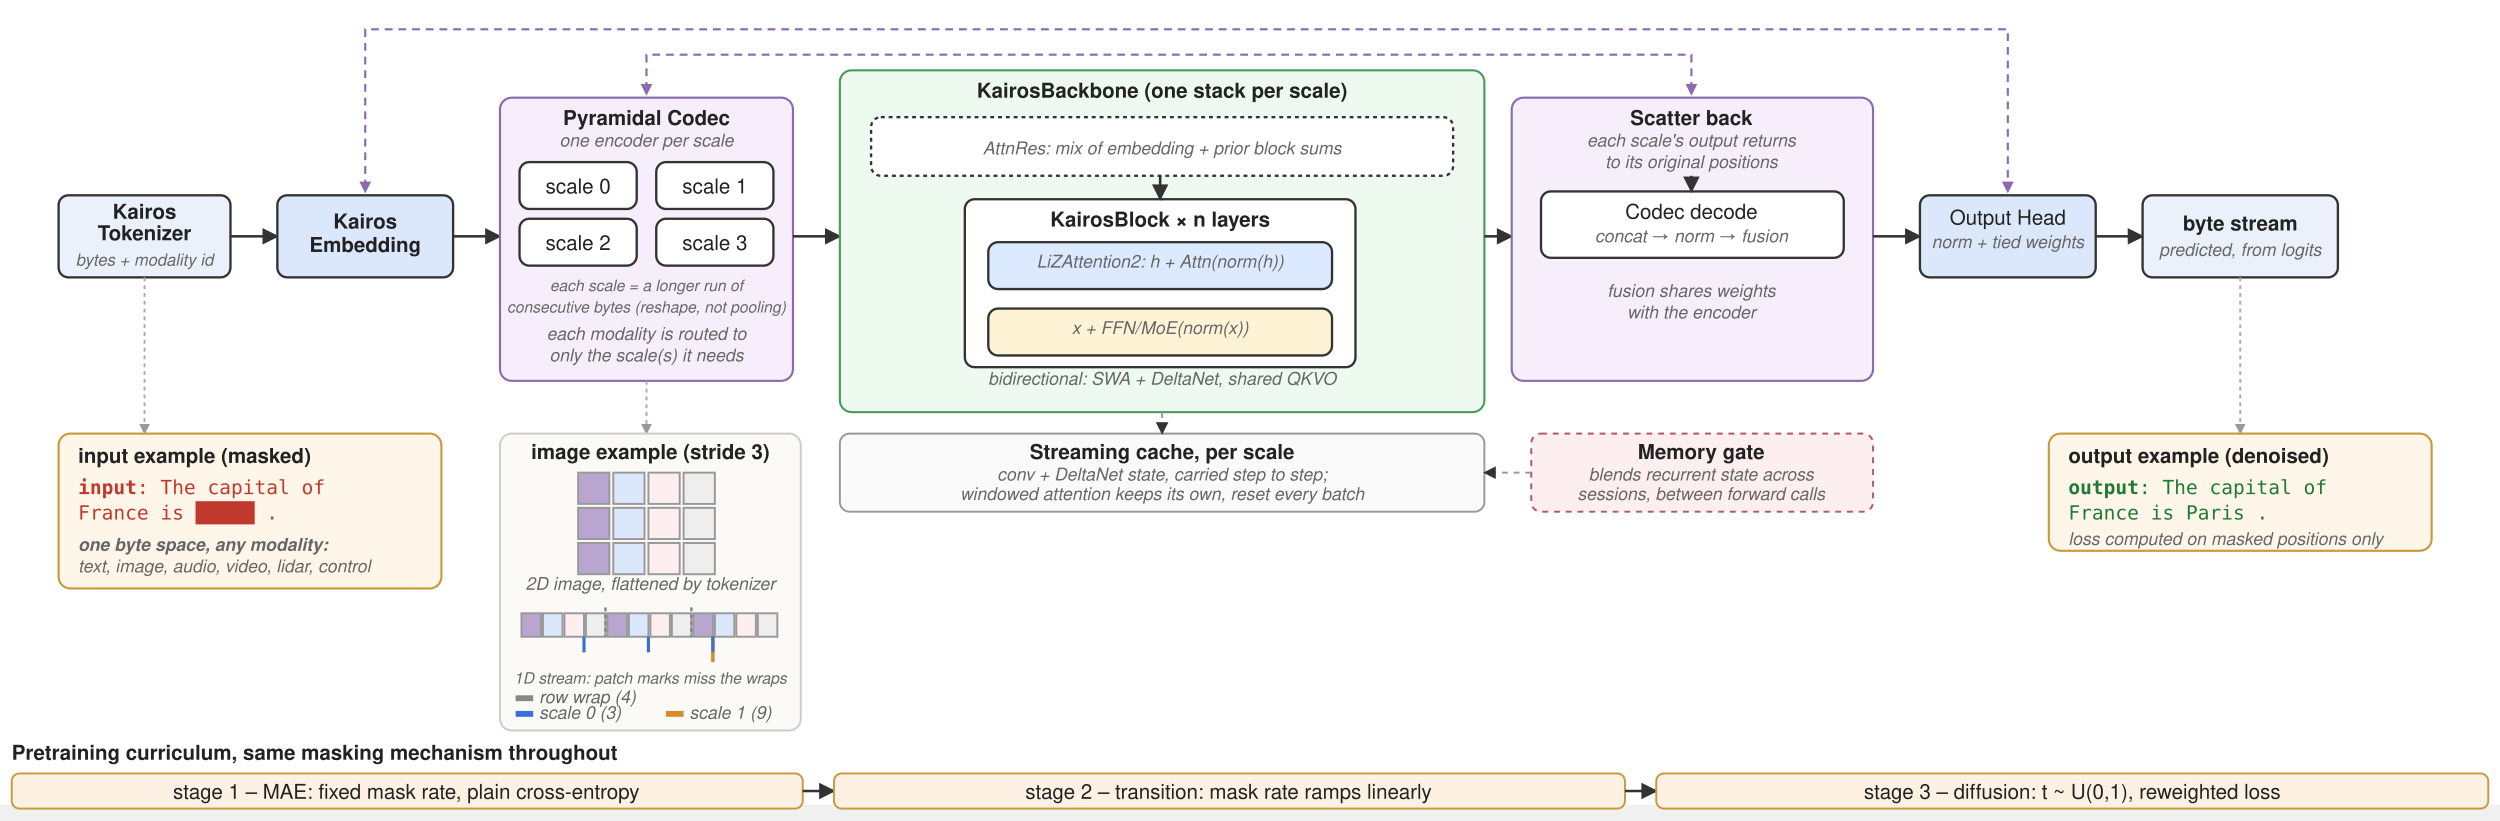
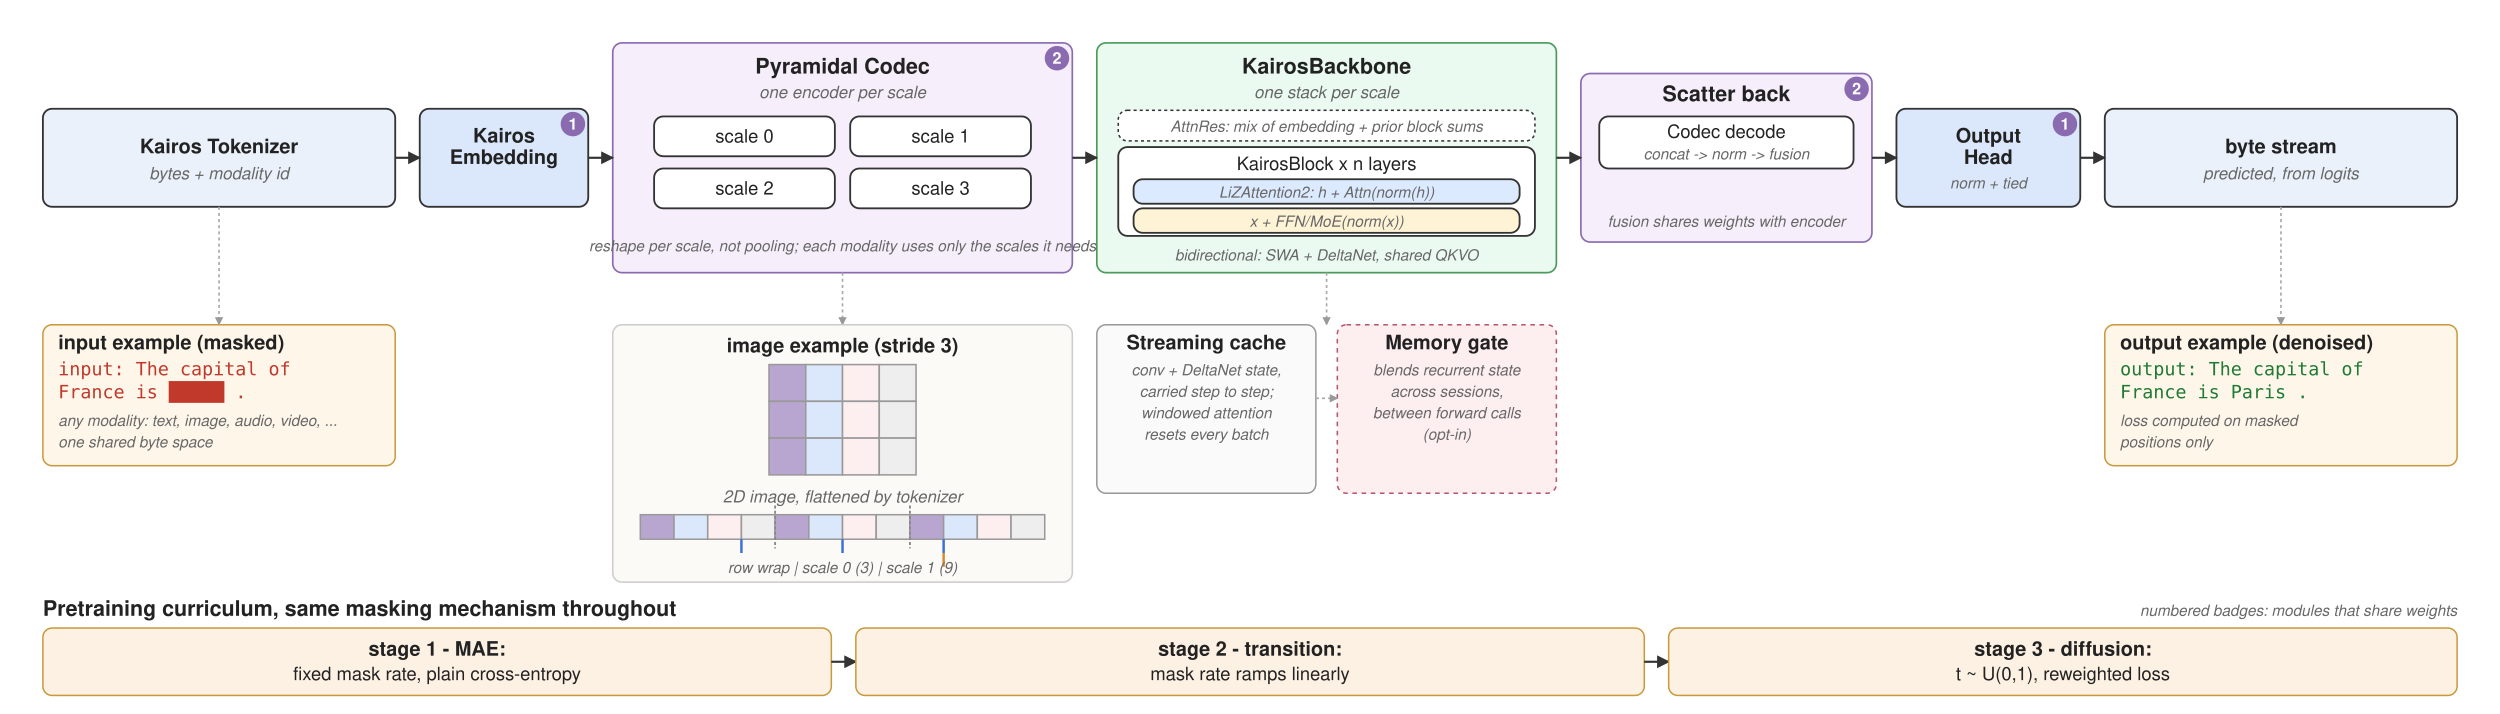
- <svg xmlns="http://www.w3.org/2000/svg" viewBox="0 -30 1280 420" font-family="Helvetica, Arial, sans-serif" version="1.1" id="svg90" width="1280" height="420">
-   <defs id="defs5">
-     <marker id="arrow" viewBox="0 0 10 10" refX="9" refY="5" markerWidth="6.5" markerHeight="6.5" orient="auto-start-reverse">
-       <path d="M 0,0 10,5 0,10 Z" fill="#333333" id="path1" />
+ <svg xmlns="http://www.w3.org/2000/svg" viewBox="0 0 1632 466" width="1632" height="466" font-family="Helvetica, Arial, sans-serif">
+   <defs>
+     <marker id="arrow" viewBox="0 0 10 10" refX="9" refY="5" markerWidth="6" markerHeight="6" orient="auto-start-reverse">
+       <path d="M0,0 10,5 0,10Z" fill="#333" />
    </marker>
-     <marker id="arrow-light" viewBox="0 0 10 10" refX="9" refY="5" markerWidth="5.5" markerHeight="5.5" orient="auto-start-reverse">
-       <path d="M 0,0 10,5 0,10 Z" fill="#999999" id="path2" />
+     <marker id="arrow-light" viewBox="0 0 10 10" refX="9" refY="5" markerWidth="5" markerHeight="5" orient="auto-start-reverse">
+       <path d="M0,0 10,5 0,10Z" fill="#999" />
    </marker>
-     <marker id="arrow-blue" viewBox="0 0 10 10" refX="9" refY="5" markerWidth="5" markerHeight="5" orient="auto-start-reverse">
-       <path d="M 0,0 10,5 0,10 Z" fill="#3a6fd8" id="path3" />
-     </marker>
-     <marker id="arrow-tied" viewBox="0 0 10 10" refX="5" refY="5" markerWidth="5.5" markerHeight="5.5" orient="auto">
-       <path d="M 0,0 10,5 0,10 Z" fill="#8a6bb0" id="path4" />
-     </marker>
-     <marker id="arrow-tied-rev" viewBox="0 0 10 10" refX="5" refY="5" markerWidth="5.5" markerHeight="5.5" orient="auto-start-reverse">
-       <path d="M 0,0 10,5 0,10 Z" fill="#8a6bb0" id="path5" />
-     </marker>
+     <style>
+ .t{font-size:14px;font-weight:700;fill:#222}
+ .b{font-size:13px;font-weight:700;fill:#222}
+ .r{font-size:12px;fill:#222}
+ .n{font-size:11px;font-style:italic;fill:#666}
+ .nn{font-size:10px;font-style:italic;fill:#666}
+ .m{font-size:12px;font-family:monospace;fill:#c0392b}
+ .c{font-size:12px;font-family:monospace;fill:#1e7a34}
+ .bd{font-size:10.5px;font-weight:700;fill:#fff}
+ .arr{stroke:#333;stroke-width:1.4;fill:none;marker-end:url(#arrow)}
+ .dl{stroke:#aaa;stroke-width:1.1;fill:none;stroke-dasharray:2,2;marker-end:url(#arrow-light)}
+ </style>
  </defs>
-   <style id="style5">
-     .box { stroke:#333; stroke-width:1.2; rx:5; }
-     .sub { font-size:10.5px; fill:#222; }
-     .note { font-size:9px; fill:#666; font-style:italic; }
-     .arr { stroke:#333; stroke-width:1.3; fill:none; marker-end:url(#arrow); }
-     .dashed { stroke:#999; stroke-width:1; fill:none; stroke-dasharray:3,3; marker-end:url(#arrow); }
-     .dashed-light { stroke:#aaa; stroke-width:1; fill:none; stroke-dasharray:2,2; marker-end:url(#arrow-light); }
-     .group-label { font-size:10.5px; font-weight:700; fill:#222; }
-     .mask { fill:#c0392b; font-family:monospace; font-size:10px; }
-     .clean { fill:#1e7a34; font-family:monospace; font-size:10px; }
-   </style>
-   <rect x="0" y="-30" width="1280" height="412" fill="#ffffff" id="rect5" style="display:inline" />
-   <path d="M 331,16 V -2 h 535 v 18" fill="none" stroke="#8a6bb0" stroke-width="1.1" stroke-dasharray="4, 3" marker-start="url(#arrow-tied-rev)" marker-end="url(#arrow-tied)" id="path6" />
-   <path d="m 187,66 v -81 h 841 v 81" fill="none" stroke="#8a6bb0" stroke-width="1.1" stroke-dasharray="4, 3" marker-start="url(#arrow-tied-rev)" marker-end="url(#arrow-tied)" id="path7" />
-   <rect class="box" x="30" y="70" width="88" height="42" fill="#eaf1fb" id="rect7" />
-   <text x="74" y="82" class="sub" text-anchor="middle" font-weight="700" id="text8">Kairos</text>
-   <text x="74" y="93" class="sub" text-anchor="middle" font-weight="700" id="text8b">Tokenizer</text>
-   <text x="74" y="106" class="note" style="font-size:8.5px" text-anchor="middle" id="text9">bytes + modality id</text>
-   <path class="arr" d="m 118,91 h 24" id="path9" />
-   <rect class="box" x="142" y="70" width="90" height="42" fill="#dbe7fb" id="rect9" />
-   <text x="187" y="87" class="sub" text-anchor="middle" font-weight="700" id="text10">Kairos</text>
-   <text x="187" y="99" class="sub" text-anchor="middle" font-weight="700" id="text11">Embedding</text>
-   <path class="arr" d="m 232,91 h 24" id="path11" />
-   <rect x="256" y="20" width="150" height="145" rx="6" fill="#f6effb" stroke="#8a6bb0" stroke-width="1.1" id="rect11" />
-   <text x="331" y="34" class="group-label" text-anchor="middle" id="text12">Pyramidal Codec</text>
-   <text x="331" y="45" class="note" text-anchor="middle" id="text13">one encoder per scale</text>
-   <rect class="box" x="266" y="53" width="60" height="24" fill="#ffffff" id="rect13" />
-   <text x="296" y="69" class="sub" text-anchor="middle" font-size="9.5" id="text14">scale 0</text>
-   <rect class="box" x="336" y="53" width="60" height="24" fill="#ffffff" id="rect14" />
-   <text x="366" y="69" class="sub" text-anchor="middle" font-size="9.5" id="text15">scale 1</text>
-   <rect class="box" x="266" y="82" width="60" height="24" fill="#ffffff" id="rect15" />
-   <text x="296" y="98" class="sub" text-anchor="middle" font-size="9.5" id="text16">scale 2</text>
-   <rect class="box" x="336" y="82" width="60" height="24" fill="#ffffff" id="rect16" />
-   <text x="366" y="98" class="sub" text-anchor="middle" font-size="9.5" id="text17">scale 3</text>
-   <text x="331" y="119" class="note" text-anchor="middle" id="text18" style="font-size:8px">each scale = a longer run of</text>
-   <text x="331" y="130" class="note" text-anchor="middle" id="text19" style="font-size:8px">consecutive bytes (reshape, not pooling)</text>
-   <text x="331" y="144" class="note" text-anchor="middle" id="text20">each modality is routed to</text>
-   <text x="331" y="155" class="note" text-anchor="middle" id="text21">only the scale(s) it needs</text>
-   <path class="arr" d="m 406,91 h 24" id="path21" />
-   <rect x="430" y="6" width="330" height="175" rx="6" fill="#eefaf0" stroke="#4c9a5c" stroke-width="1.1" id="rect21" />
-   <text x="595" y="20" class="group-label" text-anchor="middle" font-size="10" id="text22">KairosBackbone (one stack per scale)</text>
-   <rect class="box" x="446" y="30" width="298" height="30" fill="#ffffff" stroke-dasharray="2, 2" id="rect22" />
-   <text x="595" y="49" class="note" text-anchor="middle" font-size="9" id="text23">AttnRes: mix of embedding + prior block sums</text>
-   <rect class="box" x="494" y="72" width="200" height="86" fill="#ffffff" id="rect23" />
-   <text x="594" y="86" class="sub" text-anchor="middle" font-weight="700" font-size="10" id="text24">KairosBlock × n layers</text>
-   <rect class="box" x="506" y="94" width="176" height="24" fill="#dceaff" id="rect24" />
-   <text x="594" y="107" class="note" text-anchor="middle" font-size="8.5" font-style="normal" id="text25">LiZAttention2: h + Attn(norm(h))</text>
-   <rect class="box" x="506" y="128" width="176" height="24" fill="#fff3d6" id="rect25" />
-   <text x="594" y="141" class="note" text-anchor="middle" font-size="9" font-style="normal" id="text26">x + FFN/MoE(norm(x))</text>
-   <path class="arr" d="M 594,60 V 72" id="path26" />
-   <text x="595" y="167" class="note" text-anchor="middle" font-size="8.5" id="text27">bidirectional: SWA + DeltaNet, shared QKVO</text>
-   <path class="arr" d="m 760,91 h 14" id="path27" />
-   <rect x="774" y="20" width="185" height="145" rx="6" fill="#f6effb" stroke="#8a6bb0" stroke-width="1.1" id="rect27" />
-   <text x="866" y="34" class="group-label" text-anchor="middle" id="text28">Scatter back</text>
-   <text x="866" y="45" class="note" text-anchor="middle" id="text29">each scale's output returns</text>
-   <text x="866" y="56" class="note" text-anchor="middle" id="text30">to its original positions</text>
-   <rect class="box" x="789" y="68" width="155" height="34" fill="#ffffff" id="rect30" />
-   <text x="866" y="82" class="sub" text-anchor="middle" font-size="9.5" id="text31">Codec decode</text>
-   <text x="866" y="94" class="note" text-anchor="middle" id="text32">concat → norm → fusion</text>
-   <path class="arr" d="m 866,60 v 8" id="path32" />
-   <text x="866" y="122" class="note" text-anchor="middle" id="text33">fusion shares weights</text>
-   <text x="866" y="133" class="note" text-anchor="middle" id="text34">with the encoder</text>
-   <path class="arr" d="m 959,91 h 24" id="path34" />
-   <rect class="box" x="983" y="70" width="90" height="42" fill="#dbe7fb" id="rect34" />
-   <text x="1028" y="85" class="sub" text-anchor="middle" font-size="9.5" id="text35">Output Head</text>
-   <text x="1028" y="97" class="note" text-anchor="middle" font-size="8" id="text36">norm + tied weights</text>
-   <path class="arr" d="m 1073,91 h 24" id="path36" />
-   <rect class="box" x="1097" y="70" width="100" height="42" fill="#eaf1fb" id="rect36" />
-   <text x="1147" y="88" class="sub" text-anchor="middle" font-weight="700" id="text37">byte stream</text>
-   <text x="1147" y="101" class="note" text-anchor="middle" font-size="8.5" id="text38">predicted, from logits</text>
-   <rect x="430" y="192" width="330" height="40" rx="5" fill="#fafafa" stroke="#999999" stroke-width="1" id="rect38" />
-   <text x="595" y="205" class="sub" text-anchor="middle" font-weight="700" font-size="9.5" id="text39">Streaming cache, per scale</text>
-   <text x="595" y="216" class="note" text-anchor="middle" id="text40">conv + DeltaNet state, carried step to step;</text>
-   <text x="595" y="226" class="note" text-anchor="middle" id="text41">windowed attention keeps its own, reset every batch</text>
-   <path class="dashed" d="m 595,181 v 11" id="path41" />
-   <rect x="784" y="192" width="175" height="40" rx="5" fill="#fdeef0" stroke="#b5566b" stroke-width="1" stroke-dasharray="3, 3" id="rect41" />
-   <text x="871" y="205" class="sub" text-anchor="middle" font-weight="700" font-size="9.5" id="text42">Memory gate</text>
-   <text x="871" y="216" class="note" text-anchor="middle" id="text43">blends recurrent state across</text>
-   <text x="871" y="226" class="note" text-anchor="middle" id="text44">sessions, between forward calls</text>
-   <path class="dashed" d="M 784,212 H 760" id="path44" />
-   <path class="dashed-light" d="m 74,112 v 80" id="path45" />
-   <rect x="30" y="192" width="196" height="79.289" rx="6" fill="#fff6ea" stroke="#c99a3d" stroke-width="1.1" id="rect45" />
-   <text x="40" y="207" class="sub" font-weight="700" font-size="9.5" id="text45">input example (masked)</text>
-   <text x="40" y="223" class="mask" font-size="9.5" id="text46">
-     <tspan font-weight="700" id="tspan45">input</tspan>: The capital of</text>
-   <text x="40" y="236" class="mask" font-size="9.5" id="text47">France is █████ .</text>
-   <text x="40" y="252" class="note" font-size="8" font-weight="700" font-style="normal" id="text49">one byte space, any modality:</text>
-   <text x="40" y="263" class="note" font-size="7.5" id="text50">text, image, audio, video, lidar, control</text>
-   <path class="dashed-light" d="m 1147,112 v 80" id="path50" />
-   <rect x="1049" y="192" width="196" height="60" rx="6" fill="#fff6ea" stroke="#c99a3d" stroke-width="1.1" id="rect50" />
-   <text x="1059" y="207" class="sub" font-weight="700" font-size="9.5" id="text51">output example (denoised)</text>
-   <text x="1059" y="223" class="clean" font-size="9.5" id="text52">
-     <tspan font-weight="700" id="tspan51">output</tspan>: The capital of</text>
-   <text x="1059" y="236" class="clean" font-size="9.5" id="text53">France is Paris .</text>
-   <text x="1059" y="249" class="note" font-size="8" id="text54">loss computed on masked positions only</text>
-   <path class="dashed-light" d="m 331,165 v 27" id="path54" />
-   <rect x="256" y="192" width="154" height="152" rx="6" fill="#fbfaf7" stroke="#cccccc" stroke-width="1" id="rect54" />
-   <text x="333" y="205" class="sub" text-anchor="middle" font-weight="700" font-size="9" id="text55">image example (stride 3)</text>
-   <g id="g66" transform="translate(24)">
-     <rect x="272" y="212" width="16" height="16" fill="#eee" stroke="#999999" id="rect55" style="fill:#b9a6d0;fill-opacity:1" />
-     <rect x="290" y="212" width="16" height="16" fill="#eee" stroke="#999999" id="rect56" style="fill:#dbe7fb;fill-opacity:1" />
-     <rect x="308" y="212" width="16" height="16" fill="#eee" stroke="#999999" id="rect57" style="fill:#fdeef0;fill-opacity:1" />
-     <rect x="326" y="212" width="16" height="16" fill="#eeeeee" stroke="#999999" id="rect58" />
-     <rect x="272" y="230" width="16" height="16" fill="#eee" stroke="#999999" id="rect59" style="fill:#b9a6d0;fill-opacity:1" />
-     <rect x="290" y="230" width="16" height="16" fill="#eee" stroke="#999999" id="rect60" style="fill:#dbe7fb;fill-opacity:1" />
-     <rect x="308" y="230" width="16" height="16" fill="#eee" stroke="#999999" id="rect61" style="fill:#fdeef0;fill-opacity:1" />
-     <rect x="326" y="230" width="16" height="16" fill="#eeeeee" stroke="#999999" id="rect62" />
-     <rect x="272" y="248" width="16" height="16" fill="#eee" stroke="#999999" id="rect63" style="fill:#b9a6d0;fill-opacity:1" />
-     <rect x="290" y="248" width="16" height="16" fill="#eee" stroke="#999999" id="rect64" style="fill:#dbe7fb;fill-opacity:1" />
-     <rect x="308" y="248" width="16" height="16" fill="#eee" stroke="#999999" id="rect65" style="fill:#fdeef0;fill-opacity:1" />
-     <rect x="326" y="248" width="16" height="16" fill="#eeeeee" stroke="#999999" id="rect66" />
-   </g>
-   <text x="333" y="272" class="note" text-anchor="middle" font-size="7.5" id="text66">2D image, flattened by tokenizer</text>
-   <g id="g83" transform="translate(24)">
-     <rect x="243" y="284" width="10" height="12" fill="#eee" stroke="#999999" id="rect67" style="fill:#b9a6d0;fill-opacity:1" />
-     <rect x="254" y="284" width="10" height="12" fill="#eee" stroke="#999999" id="rect68" style="fill:#dbe7fb;fill-opacity:1" />
-     <rect x="265" y="284" width="10" height="12" fill="#eee" stroke="#999999" id="rect69" style="fill:#fdeef0;fill-opacity:1" />
-     <rect x="276" y="284" width="10" height="12" fill="#eeeeee" stroke="#999999" id="rect70" />
-     <rect x="287" y="284" width="10" height="12" fill="#eee" stroke="#999999" id="rect71" style="fill:#b9a6d0;fill-opacity:1" />
-     <rect x="298" y="284" width="10" height="12" fill="#eee" stroke="#999999" id="rect72" style="fill:#dbe7fb;fill-opacity:1" />
-     <rect x="309" y="284" width="10" height="12" fill="#eee" stroke="#999999" id="rect73" style="fill:#fdeef0;fill-opacity:1" />
-     <rect x="320" y="284" width="10" height="12" fill="#eeeeee" stroke="#999999" id="rect74" />
-     <rect x="331" y="284" width="10" height="12" fill="#eee" stroke="#999999" id="rect75" style="fill:#b9a6d0;fill-opacity:1" />
-     <rect x="342" y="284" width="10" height="12" fill="#eee" stroke="#999999" id="rect76" style="fill:#dbe7fb;fill-opacity:1" />
-     <rect x="353" y="284" width="10" height="12" fill="#eee" stroke="#999999" id="rect77" style="fill:#fdeef0;fill-opacity:1" />
-     <rect x="364" y="284" width="10" height="12" fill="#eeeeee" stroke="#999999" id="rect78" />
-     <path d="m 286,281 v 15" stroke="#888888" stroke-width="1.3" stroke-dasharray="2, 1.5" id="path78" />
-     <path d="m 330,281 v 15" stroke="#888888" stroke-width="1.3" stroke-dasharray="2, 1.5" id="path79" />
-     <path d="m 275,296 v 8" stroke="#3a6fd8" stroke-width="1.6" id="path80" />
-     <path d="m 308,296 v 8" stroke="#3a6fd8" stroke-width="1.6" id="path81" />
-     <path d="m 341,296 v 13" stroke="#d88a2a" stroke-width="1.8" id="path83" />
-     <path d="m 341,295.767 v 8" stroke="#3a6fd8" stroke-width="1.6" id="path82" />
-   </g>
-   <text x="333" y="320" class="note" text-anchor="middle" font-size="7.5" id="text83" style="font-size:8px">1D stream: patch marks miss the wraps</text>
-   <rect x="264" y="326" width="9" height="3" fill="#888888" id="rect83" />
-   <text x="276" y="330" class="note" text-anchor="start" font-size="7" id="text84">row wrap (4)</text>
-   <rect x="264" y="334" width="9" height="3" fill="#3a6fd8" id="rect84" />
-   <text x="276" y="338" class="note" text-anchor="start" font-size="7" id="text85">scale 0 (3)</text>
-   <rect x="341" y="334" width="9" height="3" fill="#d88a2a" id="rect85" />
-   <text x="353" y="338" class="note" text-anchor="start" font-size="7" id="text86">scale 1 (9)</text>
-   <text x="6" y="359" class="sub" font-weight="700" font-size="9.5" id="text87">Pretraining curriculum, same masking mechanism throughout</text>
-   <rect x="6" y="366" width="405" height="18" rx="4" fill="#fdf1e3" stroke="#c99a3d" stroke-width="1" id="rect87" />
-   <text x="208" y="379" class="sub" text-anchor="middle" font-size="9" id="text88">stage 1 – MAE: fixed mask rate, plain cross-entropy</text>
-   <path class="arr" d="m 411,375 h 16" id="path88" />
-   <rect x="427" y="366" width="405" height="18" rx="4" fill="#fdf1e3" stroke="#c99a3d" stroke-width="1" id="rect88" />
-   <text x="629" y="379" class="sub" text-anchor="middle" font-size="9" id="text89">stage 2 – transition: mask rate ramps linearly</text>
-   <path class="arr" d="m 832,375 h 16" id="path89" />
-   <rect x="848" y="366" width="426" height="18" rx="4" fill="#fdf1e3" stroke="#c99a3d" stroke-width="1" id="rect89" />
-   <text x="1061" y="379" class="sub" text-anchor="middle" font-size="9" id="text90">stage 3 – diffusion: t ~ U(0,1), reweighted loss</text>
+   <rect width="1632" height="500" fill="#fff" />
+   <rect x="28.0" y="71.0" width="230.0" height="64.0" rx="6" fill="#eaf1fb" stroke="#333" stroke-width="1.2" />
+   <text x="143.0" y="100.0" class="b" text-anchor="middle">Kairos Tokenizer</text>
+   <text x="143.0" y="117.0" class="n" text-anchor="middle">bytes + modality id</text>
+   <rect x="274.0" y="71.0" width="110.0" height="64.0" rx="6" fill="#dbe7fb" stroke="#333" stroke-width="1.2" />
+   <text x="329.0" y="93.0" class="b" text-anchor="middle">Kairos</text>
+   <text x="329.0" y="107.0" class="b" text-anchor="middle">Embedding</text>
+   <circle cx="374.0" cy="81.0" r="8" fill="#8a6bb0" />
+   <text x="374.0" y="84.6" class="bd" text-anchor="middle">1</text>
+   <rect x="400.0" y="28.0" width="300.0" height="150.0" rx="6" fill="#f6effb" stroke="#8a6bb0" stroke-width="1.1" />
+   <text x="550.0" y="48.0" class="t" text-anchor="middle">Pyramidal Codec</text>
+   <text x="550.0" y="64.0" class="n" text-anchor="middle">one encoder per scale</text>
+   <circle cx="690.0" cy="38.0" r="8" fill="#8a6bb0" />
+   <text x="690.0" y="41.6" class="bd" text-anchor="middle">2</text>
+   <rect x="427.0" y="76.0" width="118.0" height="26.0" rx="6" fill="#fff" stroke="#333" stroke-width="1.2" />
+   <text x="486.0" y="93.0" class="r" text-anchor="middle">scale 0</text>
+   <rect x="555.0" y="76.0" width="118.0" height="26.0" rx="6" fill="#fff" stroke="#333" stroke-width="1.2" />
+   <text x="614.0" y="93.0" class="r" text-anchor="middle">scale 1</text>
+   <rect x="427.0" y="110.0" width="118.0" height="26.0" rx="6" fill="#fff" stroke="#333" stroke-width="1.2" />
+   <text x="486.0" y="127.0" class="r" text-anchor="middle">scale 2</text>
+   <rect x="555.0" y="110.0" width="118.0" height="26.0" rx="6" fill="#fff" stroke="#333" stroke-width="1.2" />
+   <text x="614.0" y="127.0" class="r" text-anchor="middle">scale 3</text>
+   <text x="550.0" y="164.0" class="nn" text-anchor="middle">reshape per scale, not pooling; each modality uses only the scales it needs</text>
+   <rect x="716.0" y="28.0" width="300.0" height="150.0" rx="6" fill="#eafaf0" stroke="#4c9a5c" stroke-width="1.1" />
+   <text x="866.0" y="48.0" class="t" text-anchor="middle">KairosBackbone</text>
+   <text x="866.0" y="64.0" class="n" text-anchor="middle">one stack per scale</text>
+   <rect x="730.0" y="72.0" width="272.0" height="20.0" rx="6" fill="#fff" stroke="#333" stroke-width="1" stroke-dasharray="2,2" />
+   <text x="866.0" y="86.0" class="nn" text-anchor="middle">AttnRes: mix of embedding + prior block sums</text>
+   <rect x="730.0" y="96.0" width="272.0" height="58.0" rx="6" fill="#fff" stroke="#333" stroke-width="1.2" />
+   <text x="866.0" y="111.0" class="r" text-anchor="middle">KairosBlock x n layers</text>
+   <rect x="740.0" y="117.0" width="252.0" height="16.0" rx="6" fill="#dceaff" stroke="#333" stroke-width="1.2" />
+   <text x="866.0" y="129.0" class="nn" text-anchor="middle">LiZAttention2: h + Attn(norm(h))</text>
+   <rect x="740.0" y="136.0" width="252.0" height="16.0" rx="6" fill="#fff3d6" stroke="#333" stroke-width="1.2" />
+   <text x="866.0" y="148.0" class="nn" text-anchor="middle">x + FFN/MoE(norm(x))</text>
+   <text x="866.0" y="170.0" class="nn" text-anchor="middle">bidirectional: SWA + DeltaNet, shared QKVO</text>
+   <rect x="1032.0" y="48.0" width="190.0" height="110.0" rx="6" fill="#f6effb" stroke="#8a6bb0" stroke-width="1.1" />
+   <text x="1127.0" y="66.0" class="t" text-anchor="middle">Scatter back</text>
+   <circle cx="1212.0" cy="58.0" r="8" fill="#8a6bb0" />
+   <text x="1212.0" y="61.6" class="bd" text-anchor="middle">2</text>
+   <rect x="1044.0" y="76.0" width="166.0" height="34.0" rx="6" fill="#fff" stroke="#333" stroke-width="1.2" />
+   <text x="1127.0" y="90.0" class="r" text-anchor="middle">Codec decode</text>
+   <text x="1127.0" y="104.0" class="nn" text-anchor="middle">concat -&gt; norm -&gt; fusion</text>
+   <text x="1127.0" y="148.0" class="nn" text-anchor="middle">fusion shares weights with encoder</text>
+   <rect x="1238.0" y="71.0" width="120.0" height="64.0" rx="6" fill="#dbe7fb" stroke="#333" stroke-width="1.2" />
+   <text x="1298.0" y="93.0" class="b" text-anchor="middle">Output</text>
+   <text x="1298.0" y="107.0" class="b" text-anchor="middle">Head</text>
+   <text x="1298.0" y="123.0" class="nn" text-anchor="middle">norm + tied</text>
+   <circle cx="1348.0" cy="81.0" r="8" fill="#8a6bb0" />
+   <text x="1348.0" y="84.6" class="bd" text-anchor="middle">1</text>
+   <rect x="1374.0" y="71.0" width="230.0" height="64.0" rx="6" fill="#eaf1fb" stroke="#333" stroke-width="1.2" />
+   <text x="1489.0" y="100.0" class="b" text-anchor="middle">byte stream</text>
+   <text x="1489.0" y="117.0" class="n" text-anchor="middle">predicted, from logits</text>
+   <path class="arr" d="M258.0,103.0 H274.0" />
+   <path class="arr" d="M384.0,103.0 H400.0" />
+   <path class="arr" d="M700.0,103.0 H716.0" />
+   <path class="arr" d="M1016.0,103.0 H1032.0" />
+   <path class="arr" d="M1222.0,103.0 H1238.0" />
+   <path class="arr" d="M1358.0,103.0 H1374.0" />
+   <path class="dl" d="M143.0,135.0 V212.0" />
+   <rect x="28.0" y="212.0" width="230.0" height="92.0" rx="6" fill="#fff6ea" stroke="#c99a3d" stroke-width="1" />
+   <text x="38.0" y="228.0" class="b" text-anchor="start">input example (masked)</text>
+   <text x="38.0" y="245.0" class="m" text-anchor="start">input: The capital of</text>
+   <text x="38.0" y="260.0" class="m" text-anchor="start">France is █████ .</text>
+   <text x="38.0" y="278.0" class="nn" text-anchor="start">any modality: text, image, audio, video, ...</text>
+   <text x="38.0" y="292.0" class="nn" text-anchor="start">one shared byte space</text>
+   <path class="dl" d="M550.0,178.0 V212.0" />
+   <rect x="400.0" y="212.0" width="300.0" height="168.0" rx="6" fill="#fbfaf7" stroke="#ccc" stroke-width="1" />
+   <text x="550.0" y="230.0" class="b" text-anchor="middle">image example (stride 3)</text>
+   <rect x="502.0" y="238.0" width="24.0" height="24.0" rx="0" fill="#b9a6d0" stroke="#999" stroke-width="1" />
+   <rect x="526.0" y="238.0" width="24.0" height="24.0" rx="0" fill="#dbe7fb" stroke="#999" stroke-width="1" />
+   <rect x="550.0" y="238.0" width="24.0" height="24.0" rx="0" fill="#fdeef0" stroke="#999" stroke-width="1" />
+   <rect x="574.0" y="238.0" width="24.0" height="24.0" rx="0" fill="#eee" stroke="#999" stroke-width="1" />
+   <rect x="502.0" y="262.0" width="24.0" height="24.0" rx="0" fill="#b9a6d0" stroke="#999" stroke-width="1" />
+   <rect x="526.0" y="262.0" width="24.0" height="24.0" rx="0" fill="#dbe7fb" stroke="#999" stroke-width="1" />
+   <rect x="550.0" y="262.0" width="24.0" height="24.0" rx="0" fill="#fdeef0" stroke="#999" stroke-width="1" />
+   <rect x="574.0" y="262.0" width="24.0" height="24.0" rx="0" fill="#eee" stroke="#999" stroke-width="1" />
+   <rect x="502.0" y="286.0" width="24.0" height="24.0" rx="0" fill="#b9a6d0" stroke="#999" stroke-width="1" />
+   <rect x="526.0" y="286.0" width="24.0" height="24.0" rx="0" fill="#dbe7fb" stroke="#999" stroke-width="1" />
+   <rect x="550.0" y="286.0" width="24.0" height="24.0" rx="0" fill="#fdeef0" stroke="#999" stroke-width="1" />
+   <rect x="574.0" y="286.0" width="24.0" height="24.0" rx="0" fill="#eee" stroke="#999" stroke-width="1" />
+   <text x="550.0" y="328.0" class="n" text-anchor="middle">2D image, flattened by tokenizer</text>
+   <rect x="418.0" y="336.0" width="22.0" height="16.0" rx="0" fill="#b9a6d0" stroke="#999" stroke-width="1" />
+   <rect x="440.0" y="336.0" width="22.0" height="16.0" rx="0" fill="#dbe7fb" stroke="#999" stroke-width="1" />
+   <rect x="462.0" y="336.0" width="22.0" height="16.0" rx="0" fill="#fdeef0" stroke="#999" stroke-width="1" />
+   <rect x="484.0" y="336.0" width="22.0" height="16.0" rx="0" fill="#eee" stroke="#999" stroke-width="1" />
+   <rect x="506.0" y="336.0" width="22.0" height="16.0" rx="0" fill="#b9a6d0" stroke="#999" stroke-width="1" />
+   <rect x="528.0" y="336.0" width="22.0" height="16.0" rx="0" fill="#dbe7fb" stroke="#999" stroke-width="1" />
+   <rect x="550.0" y="336.0" width="22.0" height="16.0" rx="0" fill="#fdeef0" stroke="#999" stroke-width="1" />
+   <rect x="572.0" y="336.0" width="22.0" height="16.0" rx="0" fill="#eee" stroke="#999" stroke-width="1" />
+   <rect x="594.0" y="336.0" width="22.0" height="16.0" rx="0" fill="#b9a6d0" stroke="#999" stroke-width="1" />
+   <rect x="616.0" y="336.0" width="22.0" height="16.0" rx="0" fill="#dbe7fb" stroke="#999" stroke-width="1" />
+   <rect x="638.0" y="336.0" width="22.0" height="16.0" rx="0" fill="#fdeef0" stroke="#999" stroke-width="1" />
+   <rect x="660.0" y="336.0" width="22.0" height="16.0" rx="0" fill="#eee" stroke="#999" stroke-width="1" />
+   <path d="M506.0,330.0 V358.0" stroke="#888" stroke-width="1.2" stroke-dasharray="2,1.4" fill="none" />
+   <path d="M594.0,330.0 V358.0" stroke="#888" stroke-width="1.2" stroke-dasharray="2,1.4" fill="none" />
+   <path d="M484.0,352.0 V361.0" stroke="#3a6fd8" stroke-width="1.6" fill="none" />
+   <path d="M550.0,352.0 V361.0" stroke="#3a6fd8" stroke-width="1.6" fill="none" />
+   <path d="M616.0,352.0 V361.0" stroke="#3a6fd8" stroke-width="1.6" fill="none" />
+   <path d="M616.0,361.0 V370.0" stroke="#d88a2a" stroke-width="1.6" fill="none" />
+   <text x="550.0" y="374.0" class="nn" text-anchor="middle">row wrap | scale 0 (3) | scale 1 (9)</text>
+   <path class="dl" d="M866.0,178.0 V212.0" />
+   <rect x="716.0" y="212.0" width="300.0" height="110.0" rx="6" fill="#ffffff" stroke="#999" stroke-width="0" />
+   <rect x="716.0" y="212.0" width="143.0" height="110.0" rx="6" fill="#fafafa" stroke="#999" stroke-width="1" />
+   <text x="787.5" y="228.0" class="b" text-anchor="middle">Streaming cache</text>
+   <text x="787.5" y="245.0" class="nn" text-anchor="middle">conv + DeltaNet state,</text>
+   <text x="787.5" y="259.0" class="nn" text-anchor="middle">carried step to step;</text>
+   <text x="787.5" y="273.0" class="nn" text-anchor="middle">windowed attention</text>
+   <text x="787.5" y="287.0" class="nn" text-anchor="middle">resets every batch</text>
+   <rect x="873.0" y="212.0" width="143.0" height="110.0" rx="6" fill="#fdeef0" stroke="#b5566b" stroke-width="1" stroke-dasharray="3,3" />
+   <text x="944.5" y="228.0" class="b" text-anchor="middle">Memory gate</text>
+   <text x="944.5" y="245.0" class="nn" text-anchor="middle">blends recurrent state</text>
+   <text x="944.5" y="259.0" class="nn" text-anchor="middle">across sessions,</text>
+   <text x="944.5" y="273.0" class="nn" text-anchor="middle">between forward calls</text>
+   <text x="944.5" y="287.0" class="nn" text-anchor="middle">(opt-in)</text>
+   <path class="dl" d="M859.0,260.0 H873.0" />
+   <path class="dl" d="M1489.0,135.0 V212.0" />
+   <rect x="1374.0" y="212.0" width="230.0" height="92.0" rx="6" fill="#fff6ea" stroke="#c99a3d" stroke-width="1" />
+   <text x="1384.0" y="228.0" class="b" text-anchor="start">output example (denoised)</text>
+   <text x="1384.0" y="245.0" class="c" text-anchor="start">output: The capital of</text>
+   <text x="1384.0" y="260.0" class="c" text-anchor="start">France is Paris .</text>
+   <text x="1384.0" y="278.0" class="nn" text-anchor="start">loss computed on masked</text>
+   <text x="1384.0" y="292.0" class="nn" text-anchor="start">positions only</text>
+   <text x="28.0" y="402.0" class="t" text-anchor="start">Pretraining curriculum, same masking mechanism throughout</text>
+   <text x="1604.0" y="402.0" class="nn" text-anchor="end">numbered badges: modules that share weights</text>
+   <rect x="28.0" y="410.0" width="514.7" height="44.0" rx="6" fill="#fdf1e3" stroke="#c99a3d" stroke-width="1" />
+   <text x="285.3" y="428.0" class="b" text-anchor="middle">stage 1 - MAE:</text>
+   <text x="285.3" y="444.0" class="r" text-anchor="middle">fixed mask rate, plain cross-entropy</text>
+   <path class="arr" d="M542.7,432.0 H558.7" />
+   <rect x="558.7" y="410.0" width="514.7" height="44.0" rx="6" fill="#fdf1e3" stroke="#c99a3d" stroke-width="1" />
+   <text x="816.0" y="428.0" class="b" text-anchor="middle">stage 2 - transition:</text>
+   <text x="816.0" y="444.0" class="r" text-anchor="middle">mask rate ramps linearly</text>
+   <path class="arr" d="M1073.3,432.0 H1089.3" />
+   <rect x="1089.3" y="410.0" width="514.7" height="44.0" rx="6" fill="#fdf1e3" stroke="#c99a3d" stroke-width="1" />
+   <text x="1346.7" y="428.0" class="b" text-anchor="middle">stage 3 - diffusion:</text>
+   <text x="1346.7" y="444.0" class="r" text-anchor="middle">t ~ U(0,1), reweighted loss</text>
</svg>
